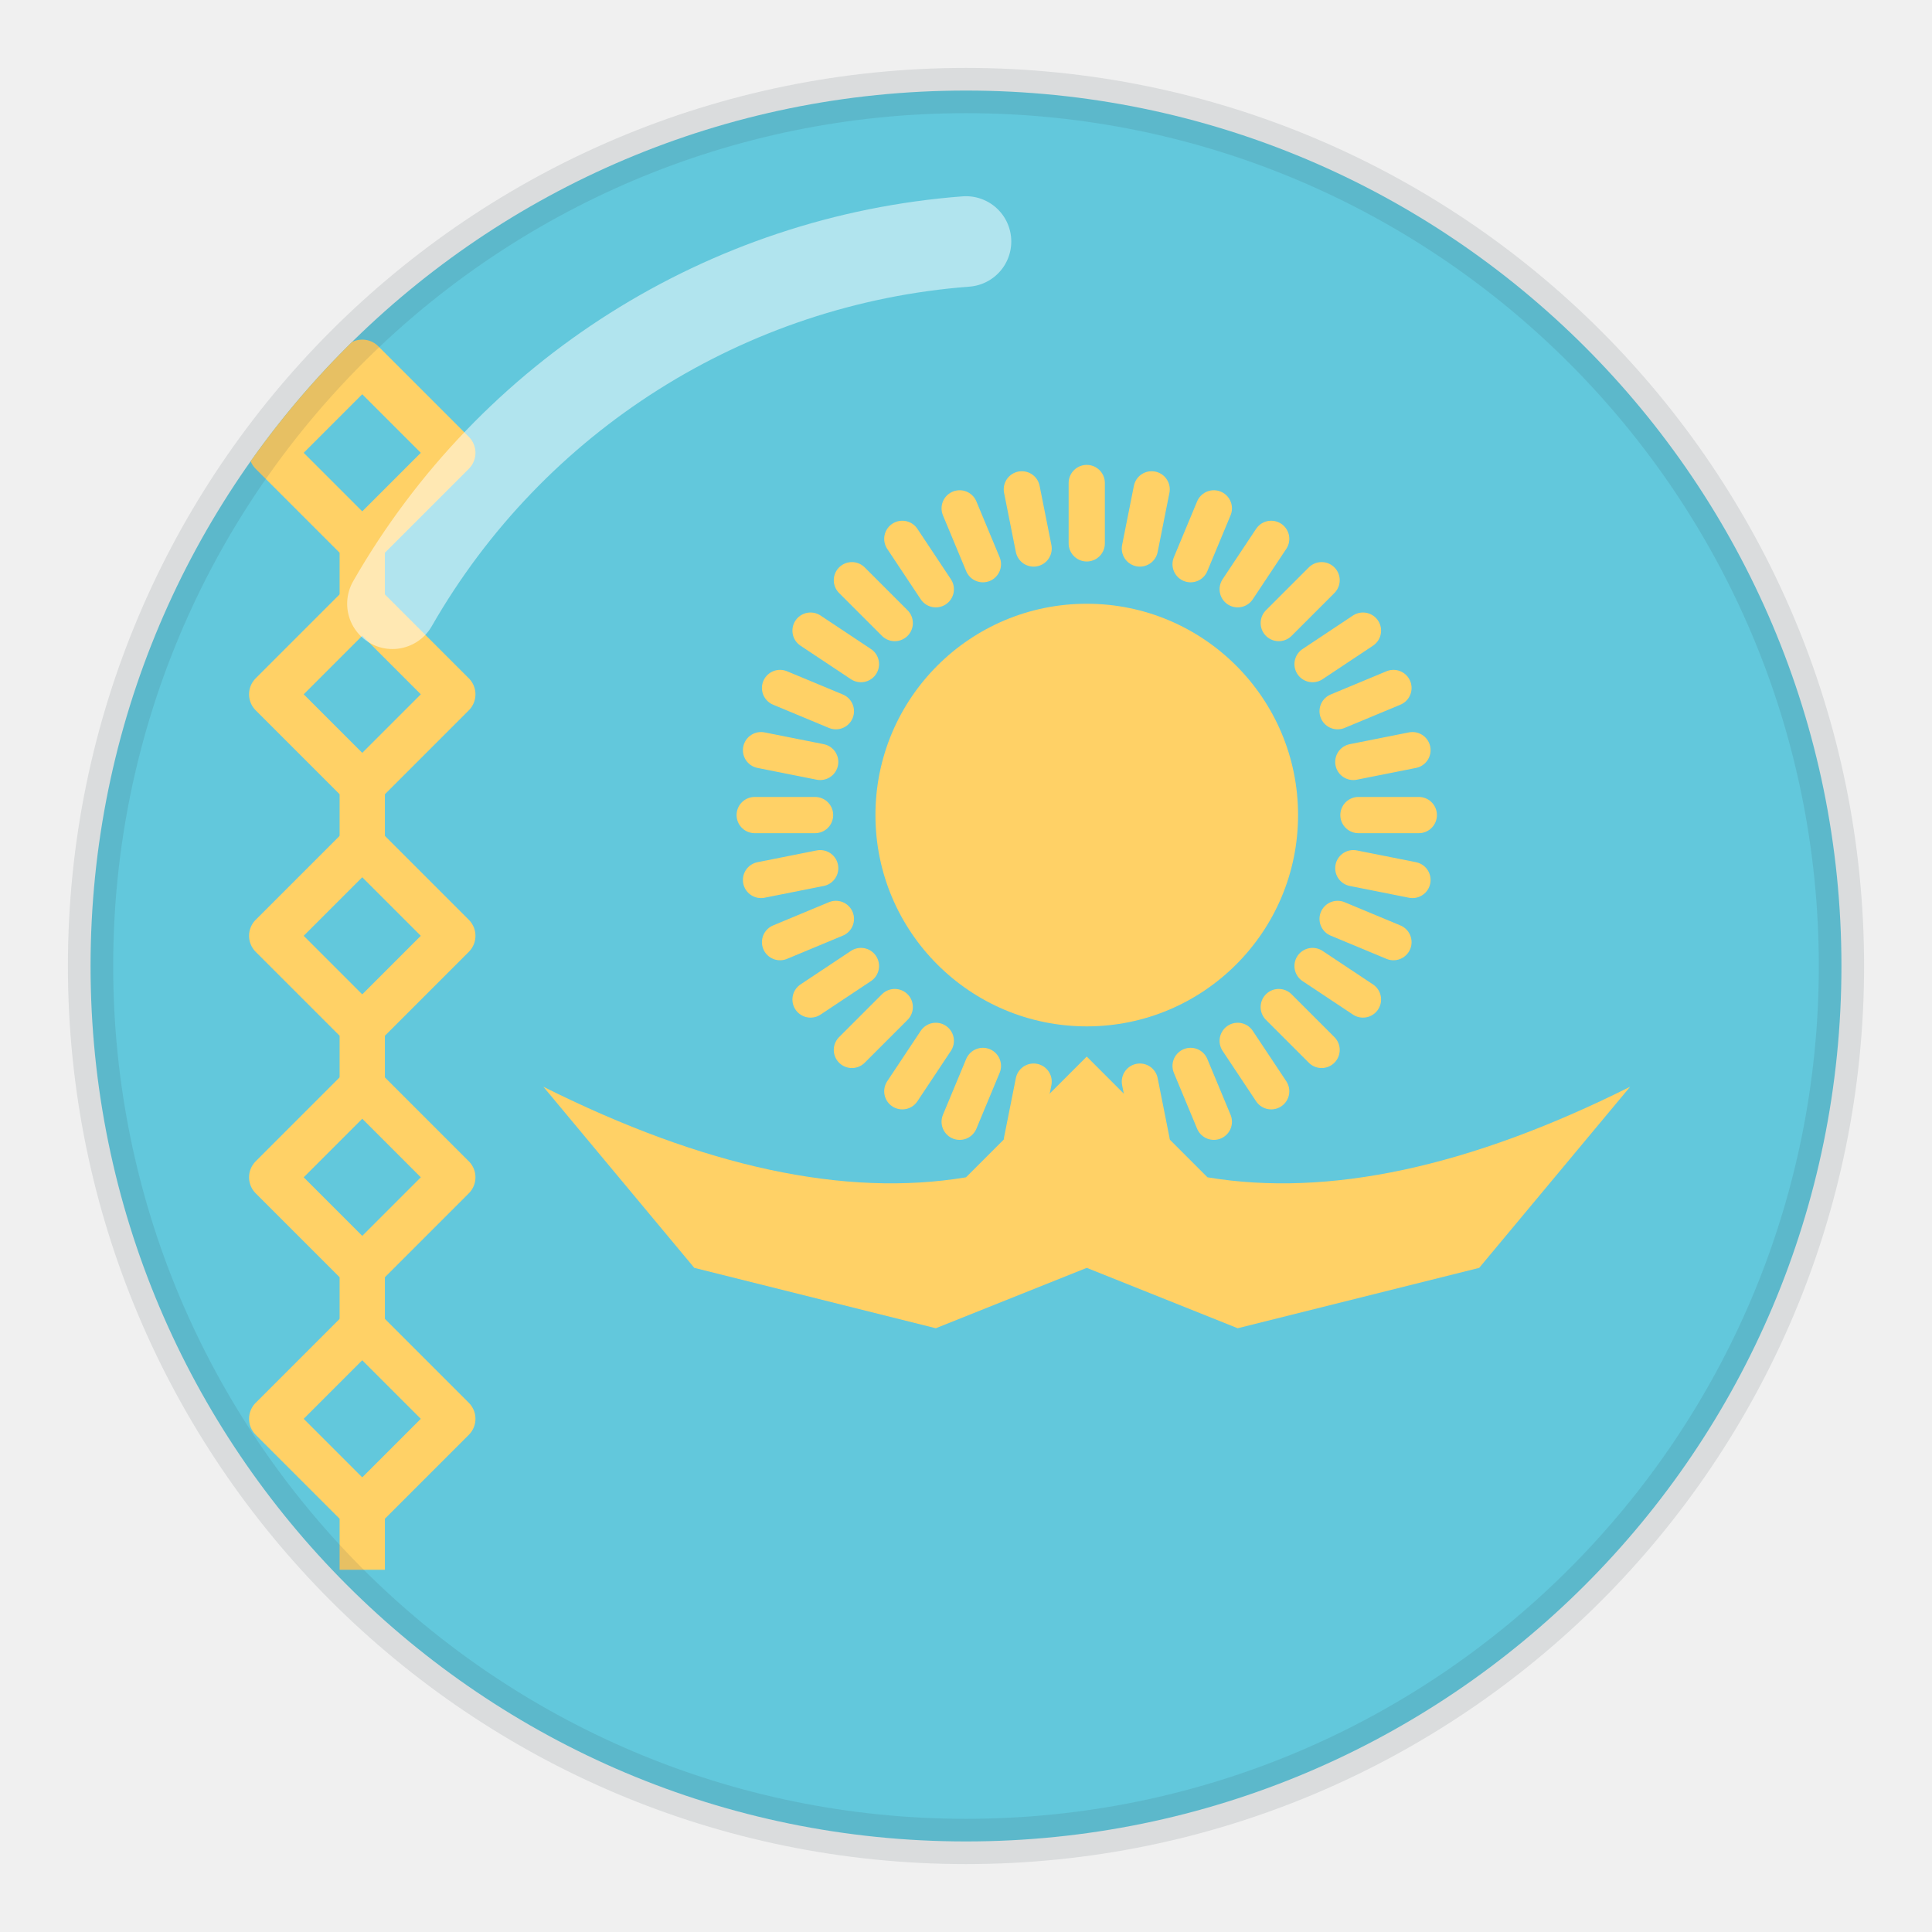
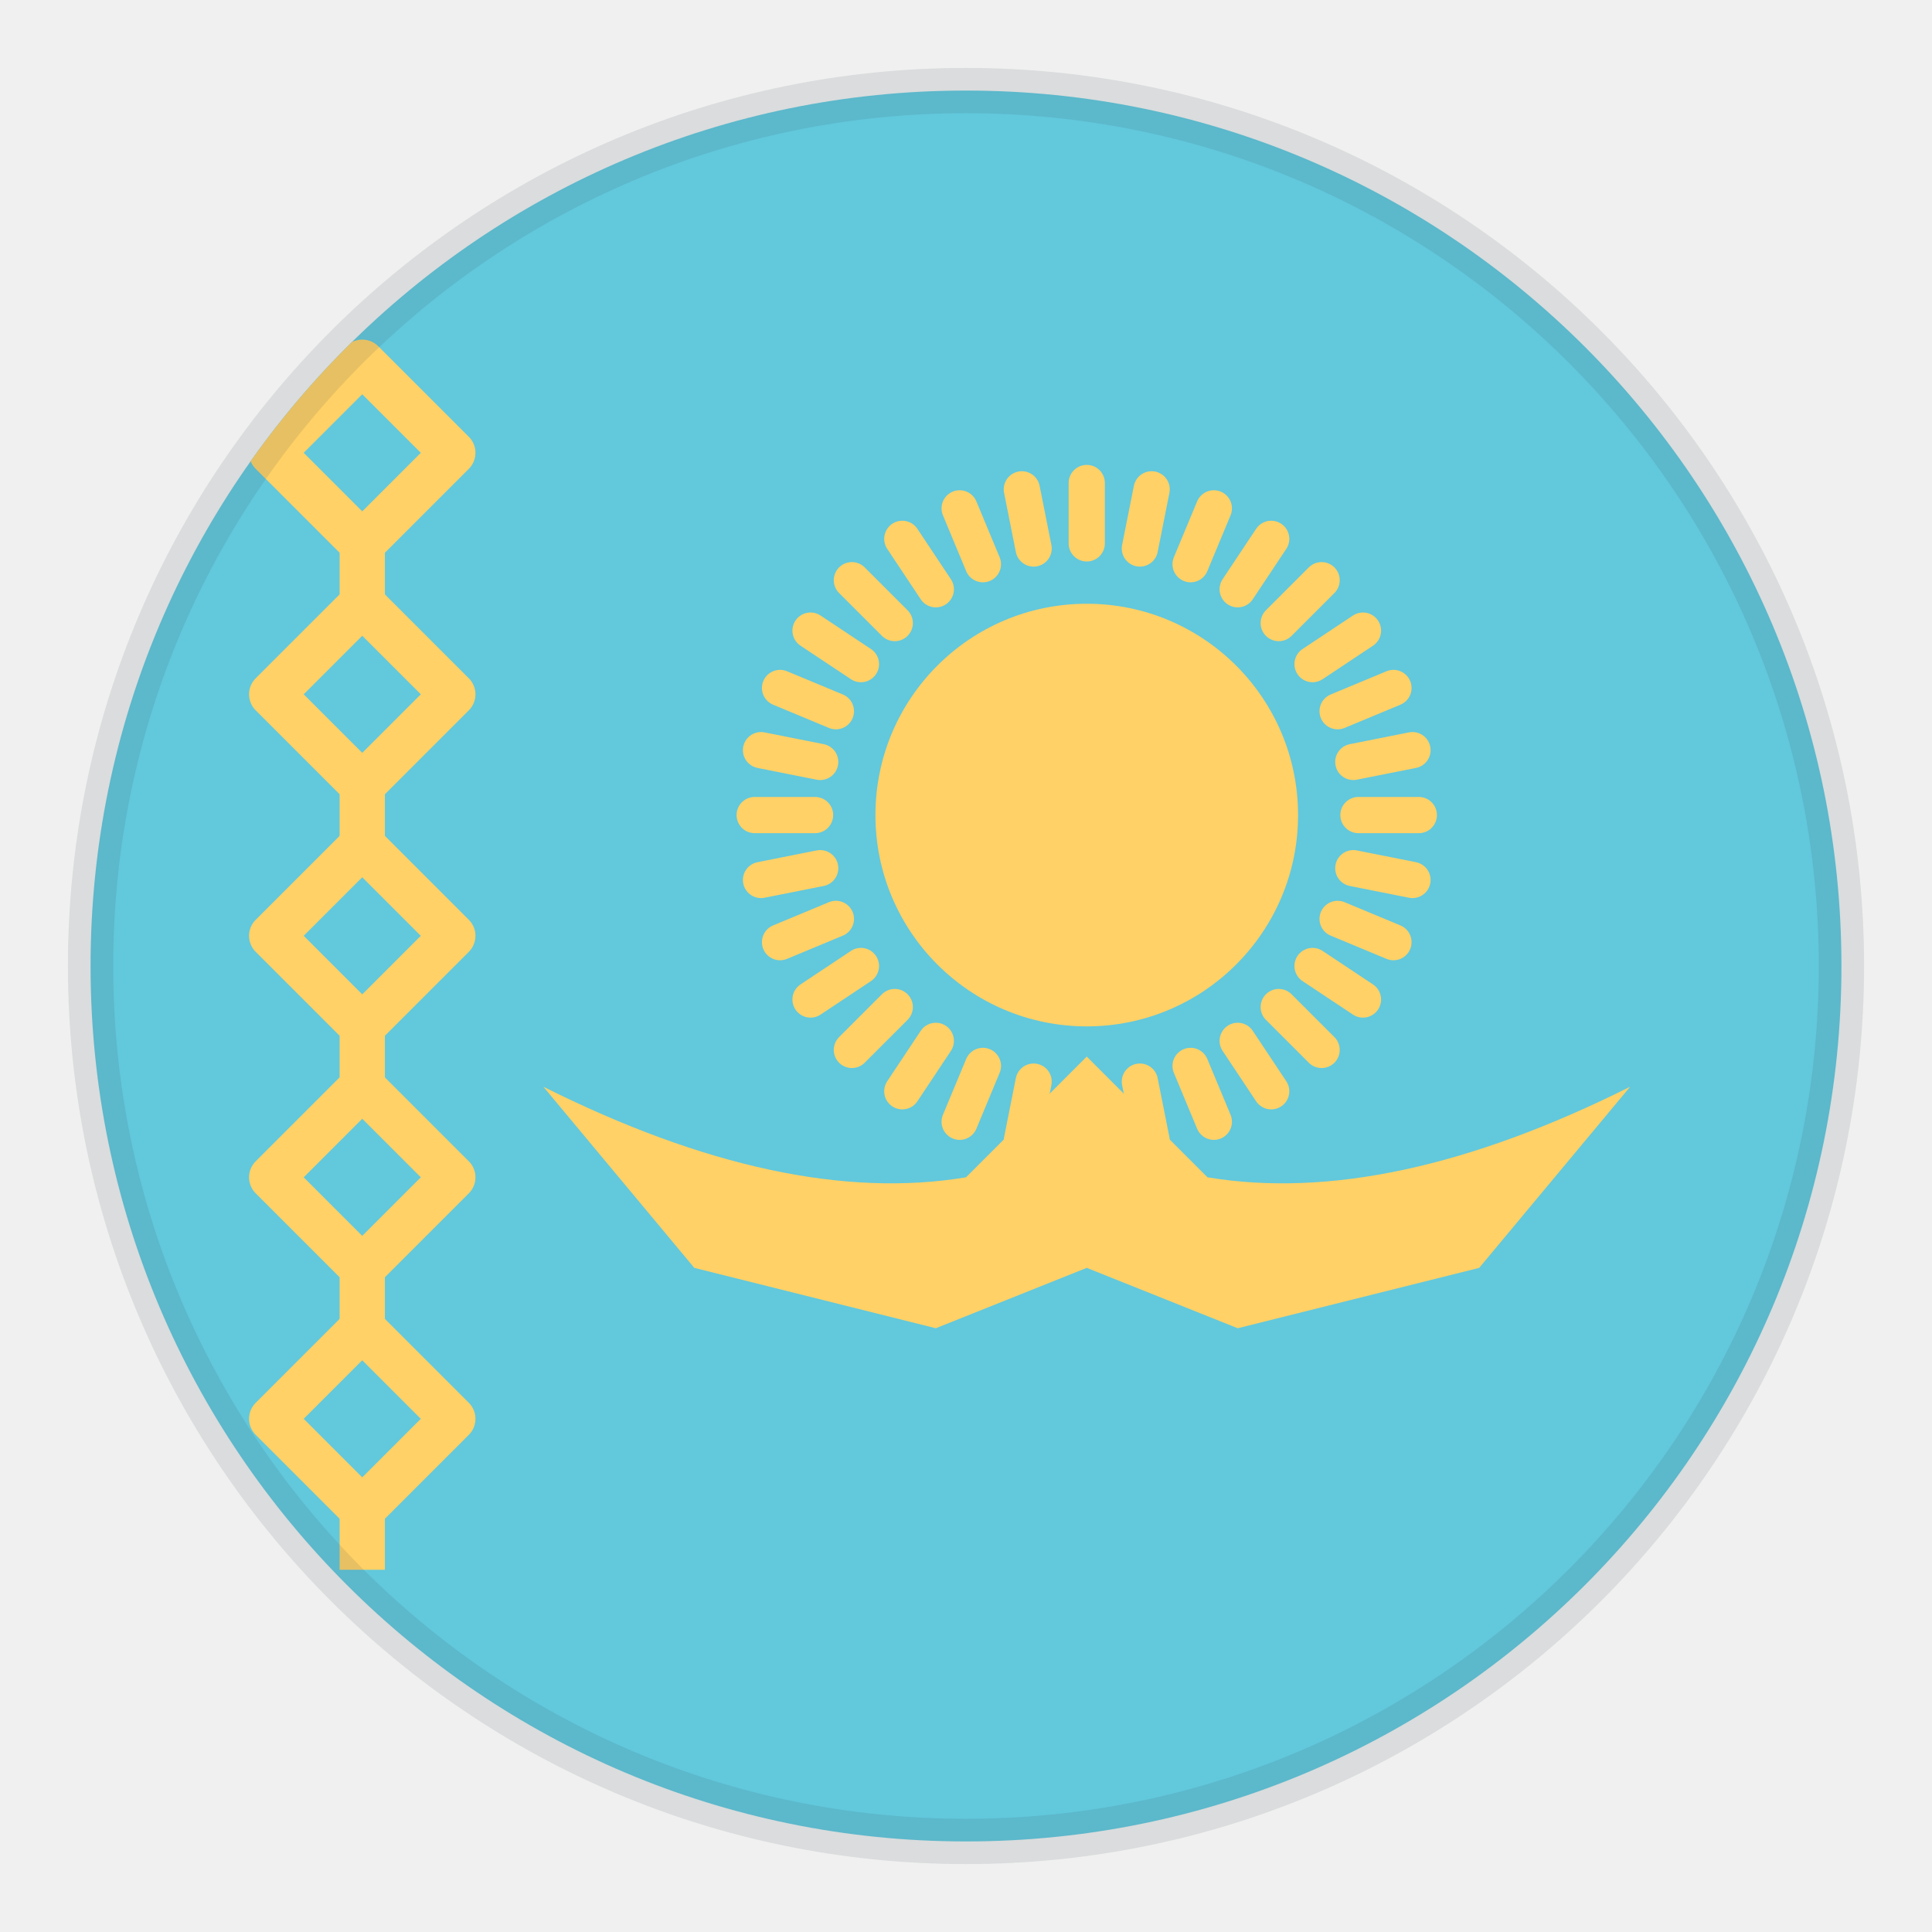
<svg xmlns="http://www.w3.org/2000/svg" width="64" height="64" viewBox="0 0 64 64">
  <defs>
    <clipPath id="disc">
      <circle cx="32" cy="32" r="29" />
    </clipPath>
  </defs>
  <g clip-path="url(#disc)">
    <rect x="0" y="0" width="64" height="64" fill="#62c8dc" />
    <circle cx="36" cy="27" r="7" fill="#ffd166" />
    <path d="M45.00 27.00L47.00 27.00" fill="none" stroke="#ffd166" stroke-width="1.2" stroke-linecap="round" />
    <path d="M44.83 28.76L46.79 29.15" fill="none" stroke="#ffd166" stroke-width="1.2" stroke-linecap="round" />
    <path d="M44.31 30.44L46.16 31.21" fill="none" stroke="#ffd166" stroke-width="1.2" stroke-linecap="round" />
    <path d="M43.48 32.00L45.15 33.11" fill="none" stroke="#ffd166" stroke-width="1.2" stroke-linecap="round" />
    <path d="M42.36 33.36L43.78 34.78" fill="none" stroke="#ffd166" stroke-width="1.2" stroke-linecap="round" />
    <path d="M41.00 34.48L42.11 36.15" fill="none" stroke="#ffd166" stroke-width="1.2" stroke-linecap="round" />
    <path d="M39.44 35.31L40.21 37.16" fill="none" stroke="#ffd166" stroke-width="1.2" stroke-linecap="round" />
    <path d="M37.76 35.83L38.15 37.79" fill="none" stroke="#ffd166" stroke-width="1.2" stroke-linecap="round" />
    <path d="M36.00 36.00L36.00 38.00" fill="none" stroke="#ffd166" stroke-width="1.2" stroke-linecap="round" />
    <path d="M34.24 35.83L33.85 37.79" fill="none" stroke="#ffd166" stroke-width="1.2" stroke-linecap="round" />
    <path d="M32.56 35.31L31.79 37.16" fill="none" stroke="#ffd166" stroke-width="1.2" stroke-linecap="round" />
    <path d="M31.00 34.48L29.89 36.15" fill="none" stroke="#ffd166" stroke-width="1.2" stroke-linecap="round" />
    <path d="M29.64 33.36L28.22 34.78" fill="none" stroke="#ffd166" stroke-width="1.2" stroke-linecap="round" />
    <path d="M28.52 32.00L26.85 33.11" fill="none" stroke="#ffd166" stroke-width="1.2" stroke-linecap="round" />
    <path d="M27.69 30.44L25.84 31.21" fill="none" stroke="#ffd166" stroke-width="1.2" stroke-linecap="round" />
    <path d="M27.17 28.76L25.21 29.15" fill="none" stroke="#ffd166" stroke-width="1.2" stroke-linecap="round" />
    <path d="M27.00 27.00L25.00 27.00" fill="none" stroke="#ffd166" stroke-width="1.2" stroke-linecap="round" />
    <path d="M27.17 25.24L25.21 24.85" fill="none" stroke="#ffd166" stroke-width="1.2" stroke-linecap="round" />
    <path d="M27.69 23.56L25.84 22.79" fill="none" stroke="#ffd166" stroke-width="1.2" stroke-linecap="round" />
    <path d="M28.52 22.00L26.85 20.89" fill="none" stroke="#ffd166" stroke-width="1.2" stroke-linecap="round" />
    <path d="M29.64 20.64L28.22 19.22" fill="none" stroke="#ffd166" stroke-width="1.2" stroke-linecap="round" />
    <path d="M31.00 19.52L29.89 17.85" fill="none" stroke="#ffd166" stroke-width="1.2" stroke-linecap="round" />
    <path d="M32.56 18.69L31.79 16.84" fill="none" stroke="#ffd166" stroke-width="1.2" stroke-linecap="round" />
    <path d="M34.24 18.17L33.85 16.21" fill="none" stroke="#ffd166" stroke-width="1.2" stroke-linecap="round" />
    <path d="M36.00 18.00L36.00 16.00" fill="none" stroke="#ffd166" stroke-width="1.2" stroke-linecap="round" />
    <path d="M37.76 18.17L38.15 16.21" fill="none" stroke="#ffd166" stroke-width="1.2" stroke-linecap="round" />
    <path d="M39.44 18.69L40.21 16.84" fill="none" stroke="#ffd166" stroke-width="1.2" stroke-linecap="round" />
    <path d="M41.00 19.52L42.11 17.85" fill="none" stroke="#ffd166" stroke-width="1.2" stroke-linecap="round" />
    <path d="M42.36 20.64L43.78 19.22" fill="none" stroke="#ffd166" stroke-width="1.2" stroke-linecap="round" />
    <path d="M43.48 22.00L45.15 20.89" fill="none" stroke="#ffd166" stroke-width="1.2" stroke-linecap="round" />
    <path d="M44.31 23.56L46.16 22.79" fill="none" stroke="#ffd166" stroke-width="1.2" stroke-linecap="round" />
    <path d="M44.83 25.24L46.79 24.85" fill="none" stroke="#ffd166" stroke-width="1.2" stroke-linecap="round" />
    <path d="M18 36Q26 40 32 39L36 35 40 39Q46 40 54 36L49 42 41 44 36 42 31 44 23 42Z" fill="#ffd166" />
    <path d="M12 12l3 3-3 3-3-3ZM12 18v2" fill="none" stroke="#ffd166" stroke-width="1.5" stroke-linejoin="round" />
    <path d="M12 20l3 3-3 3-3-3ZM12 26v2" fill="none" stroke="#ffd166" stroke-width="1.5" stroke-linejoin="round" />
    <path d="M12 28l3 3-3 3-3-3ZM12 34v2" fill="none" stroke="#ffd166" stroke-width="1.5" stroke-linejoin="round" />
    <path d="M12 36l3 3-3 3-3-3ZM12 42v2" fill="none" stroke="#ffd166" stroke-width="1.5" stroke-linejoin="round" />
    <path d="M12 44l3 3-3 3-3-3ZM12 50v2" fill="none" stroke="#ffd166" stroke-width="1.5" stroke-linejoin="round" />
  </g>
  <circle cx="32" cy="32" r="29" fill="none" stroke="#344451" stroke-opacity=".12" stroke-width="1.5" />
-   <path d="M13 20a24 24 0 0 1 19-12" fill="none" stroke="#fff" stroke-opacity=".5" stroke-width="3" stroke-linecap="round" />
</svg>
